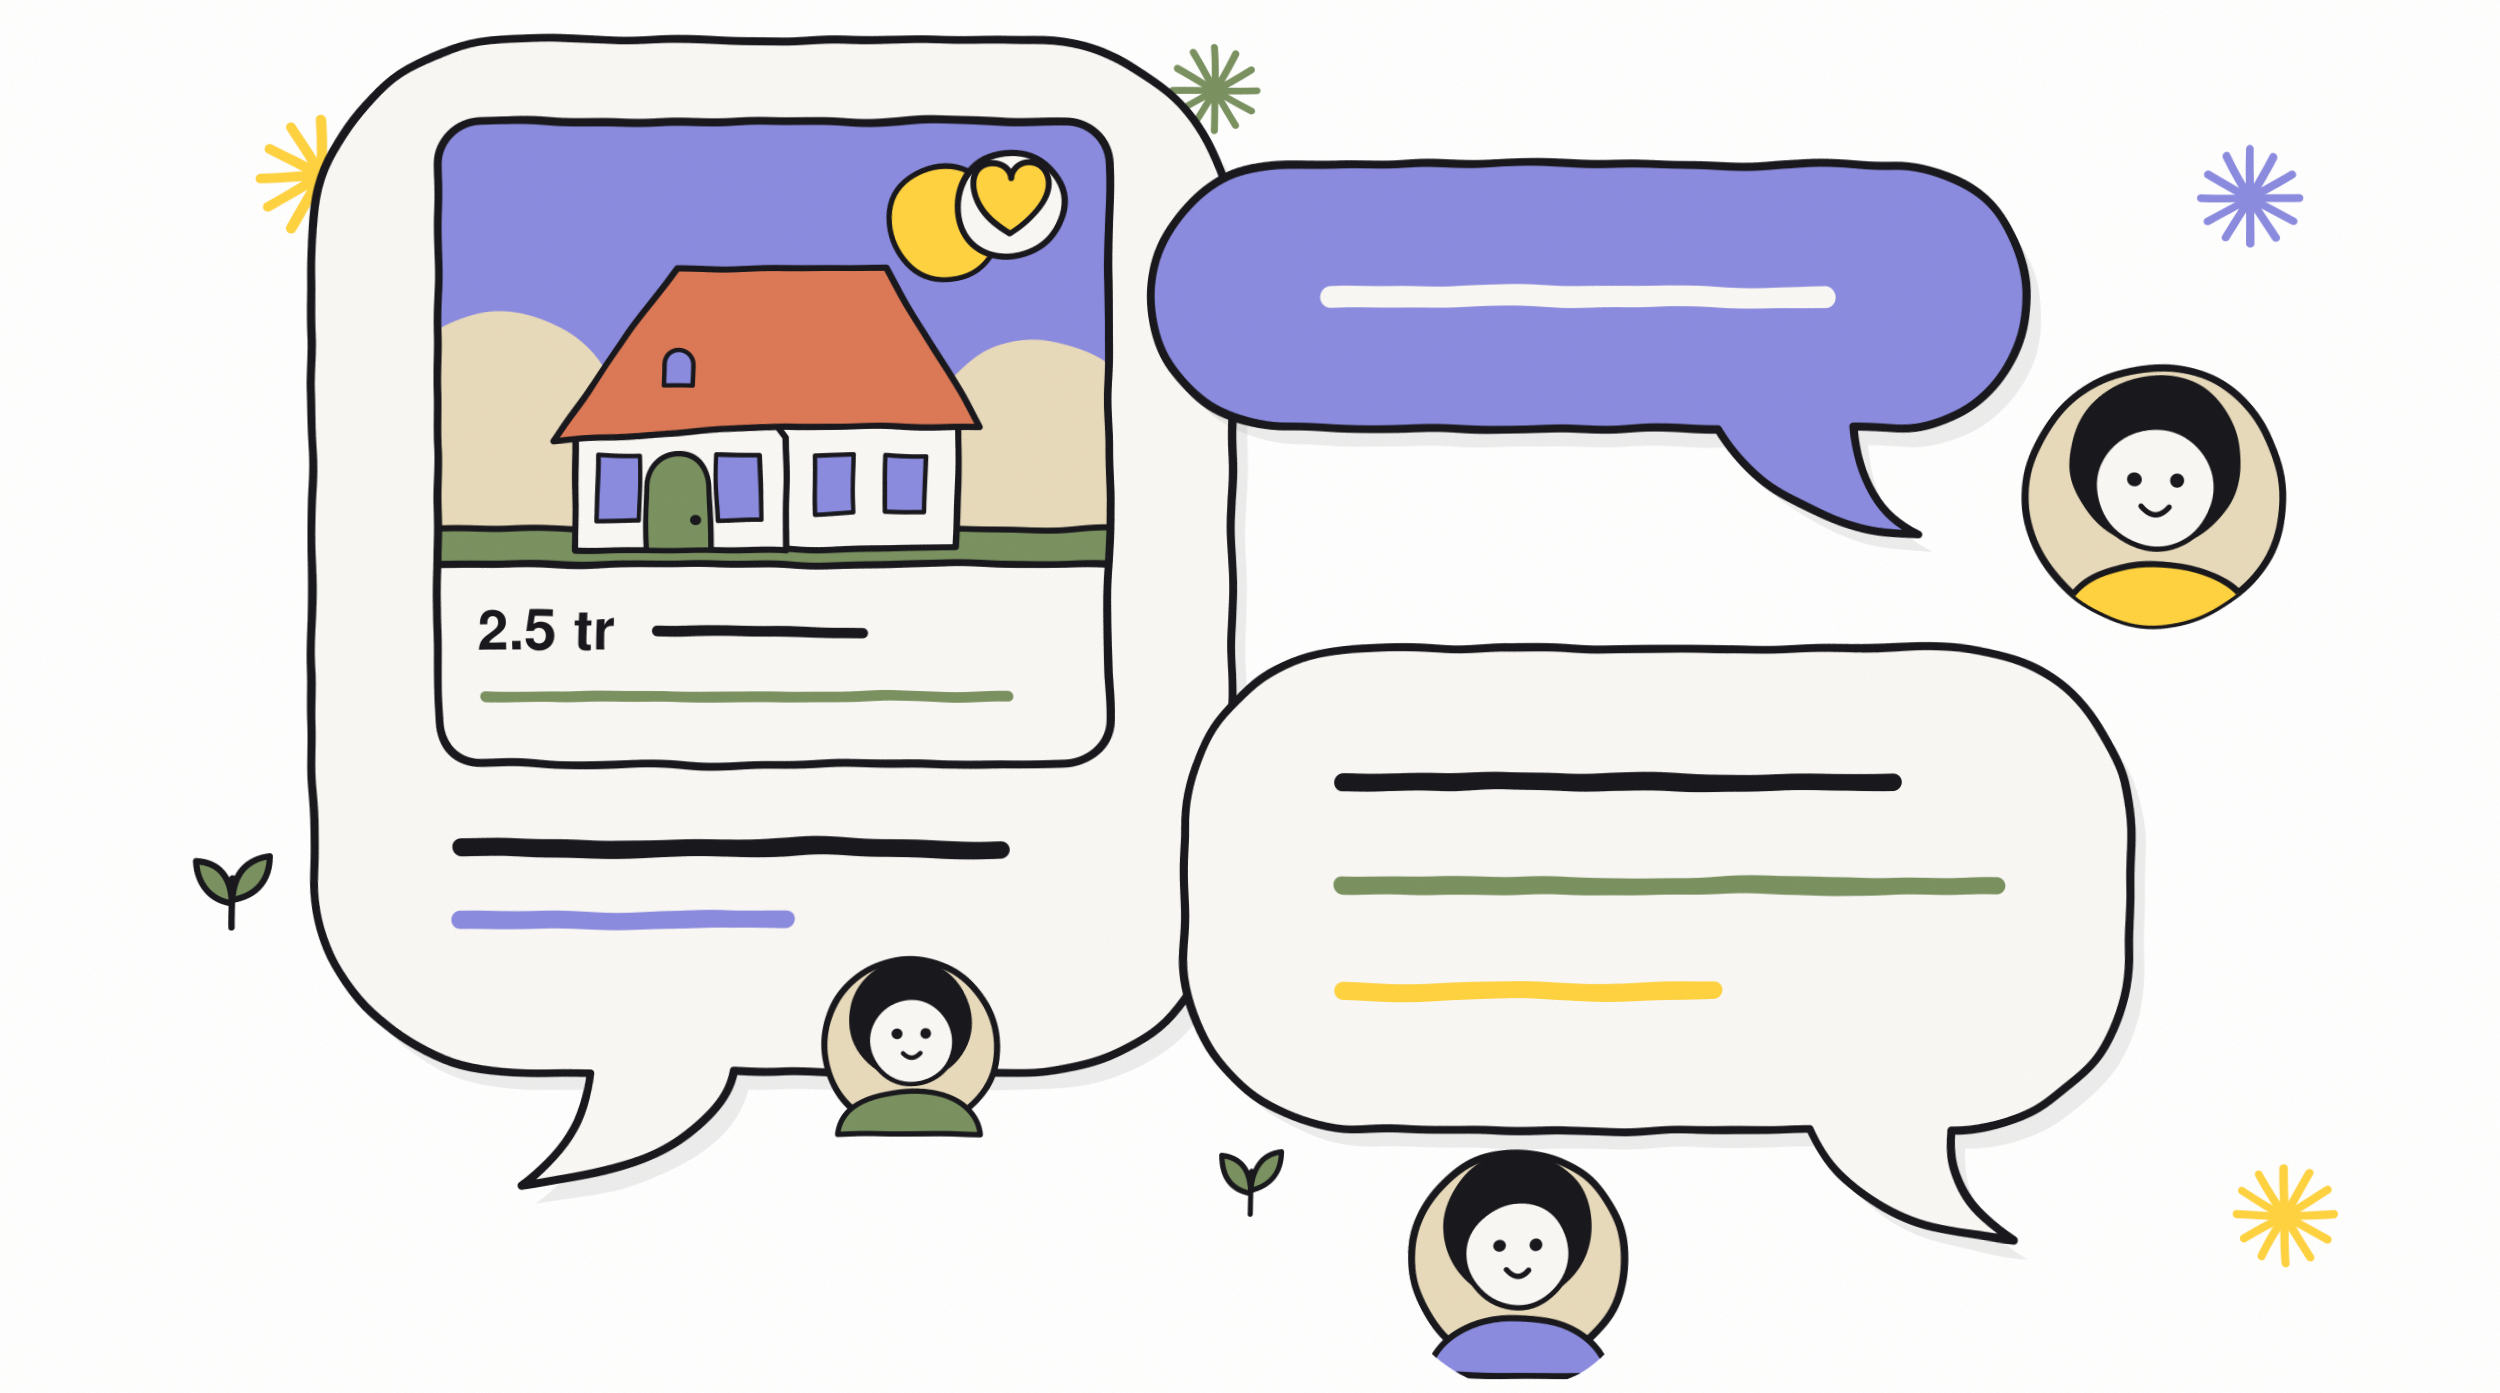
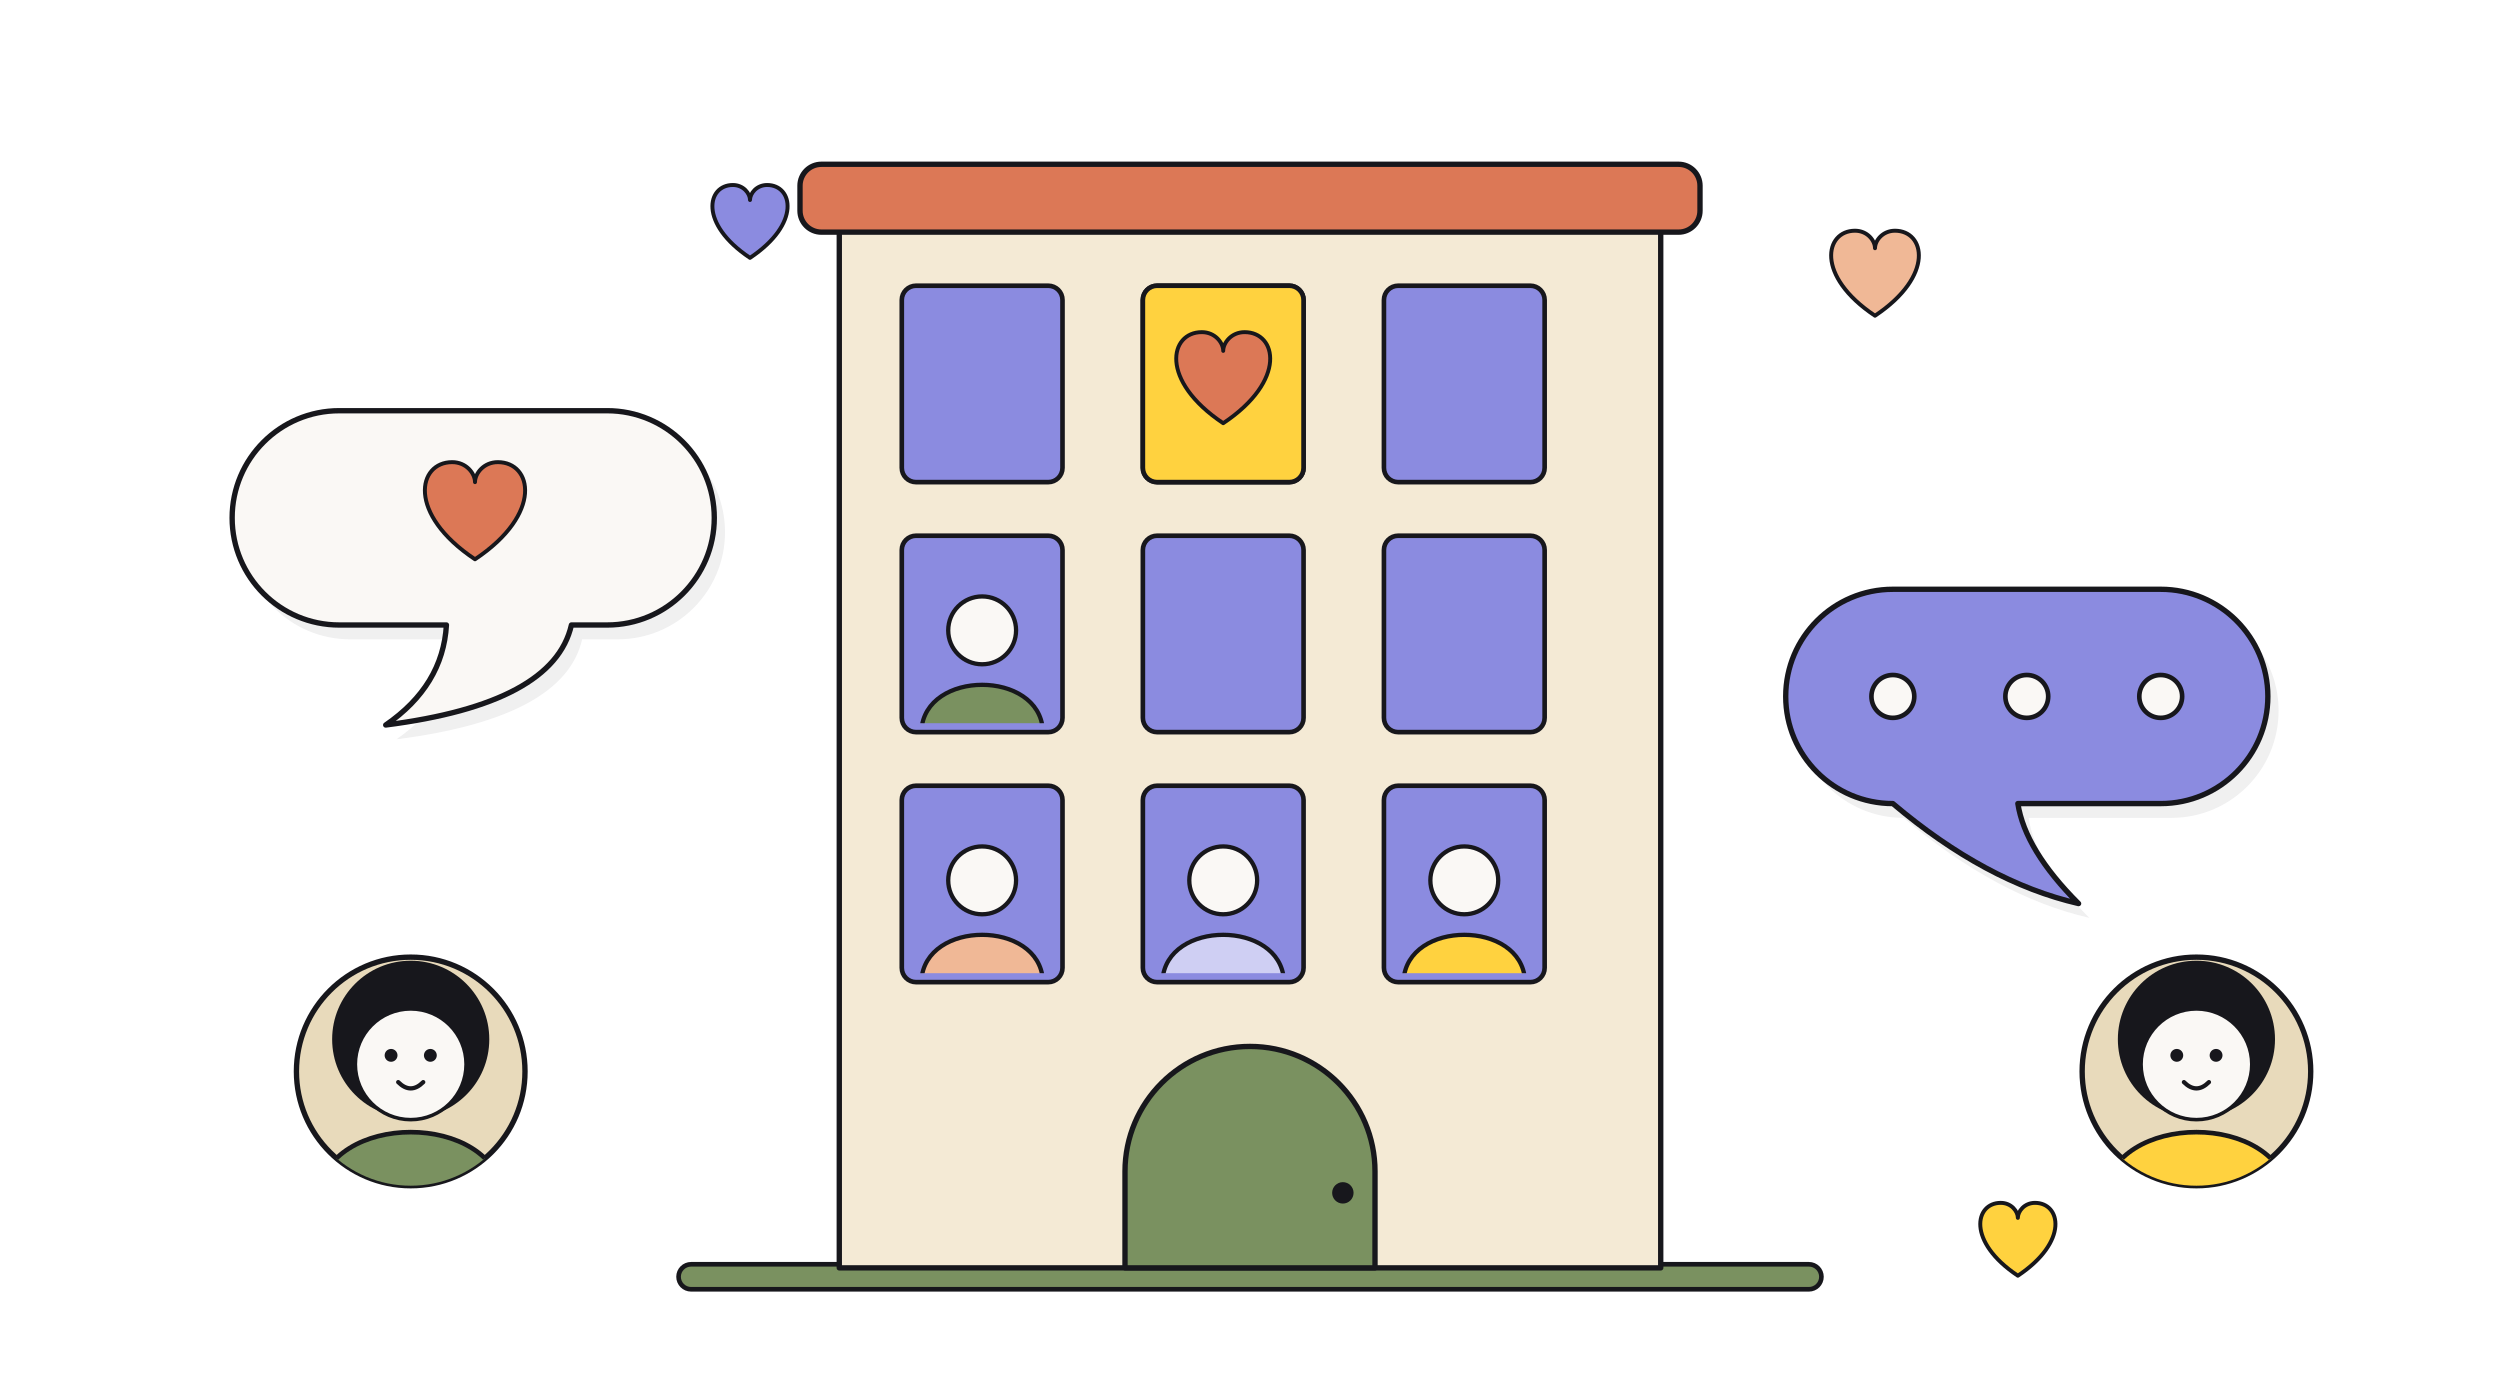
- <svg xmlns="http://www.w3.org/2000/svg" viewBox="0 0 1400 780" width="1400" height="780" role="img" aria-label="Hand-drawn colorful chat bubbles with a house listing card and three avatars">
+ <svg xmlns="http://www.w3.org/2000/svg" viewBox="0 0 1400 780" width="1400" height="780" role="img" aria-label="An apartment block whose windows hold people and chats">
  <defs>
-     <filter id="igRough" x="-5%" y="-5%" width="110%" height="110%">
-       <feTurbulence type="fractalNoise" baseFrequency="0.016" numOctaves="2" seed="6" result="n" />
-       <feDisplacementMap in="SourceGraphic" in2="n" scale="5" xChannelSelector="R" yChannelSelector="G" />
-     </filter>
-     <filter id="igGrain" x="0" y="0" width="100%" height="100%">
-       <feTurbulence type="fractalNoise" baseFrequency="0.9" numOctaves="2" seed="8" />
-       <feColorMatrix type="matrix" values="0 0 0 0 0.25  0 0 0 0 0.18  0 0 0 0 0.1  0 0 0 0.25 0" />
-     </filter>
-     <clipPath id="igCardClip">
-       <rect x="245" y="68" width="376" height="360" rx="24" />
-     </clipPath>
-     <clipPath id="igSceneClip">
-       <rect x="245" y="68" width="376" height="248" />
-     </clipPath>
-     <clipPath id="igAvatarClip">
-       <circle r="72" />
-     </clipPath>
-     <path id="igHeart" d="M0 6 C-12 -2 -10 -11 -4 -11 C-1.5 -11 0 -9 0 -7.5 C0 -9 1.5 -11 4 -11 C10 -11 12 -2 0 6Z" />
-     <g id="igBurst" stroke-width="5" stroke-linecap="round" fill="none">
-       <path d="M-30,0 H30" />
-       <path d="M-30,0 H30" transform="rotate(30)" />
-       <path d="M-30,0 H30" transform="rotate(60)" />
-       <path d="M-30,0 H30" transform="rotate(90)" />
-       <path d="M-30,0 H30" transform="rotate(120)" />
-       <path d="M-30,0 H30" transform="rotate(150)" />
-     </g>
-     <g id="igSprout" fill="#7A9160" stroke="#17171C" stroke-width="3.5" stroke-linecap="round" stroke-linejoin="round">
-       <path d="M0,0 V-28 M0,-14 q-20,-4 -20,-24 q19,2 20,24 M0,-16 q20,-4 20,-24 q-19,2 -20,24" />
-     </g>
+     <path id="h" d="M0 6 C-12 -2 -10 -11 -4 -11 C-1.5 -11 0 -9 0 -7.5 C0 -9 1.5 -11 4 -11 C10 -11 12 -2 0 6Z" />
  </defs>
-   <g filter="url(#igRough)" stroke-linecap="round" stroke-linejoin="round">
-     <use href="#igBurst" stroke="#FFD23F" transform="translate(180, 100) scale(1.1)" />
-     <use href="#igBurst" stroke="#8B8BE0" transform="translate(1260, 110) scale(0.9)" />
-     <use href="#igBurst" stroke="#7A9160" transform="translate(680, 50) scale(0.8)" />
-     <use href="#igBurst" stroke="#FFD23F" transform="translate(1280, 680) scale(0.9)" />
-     <path d="M287,22 H578 A112,112 0 0 1 690,134 V488 A112,112 0 0 1 578,600 H410 Q398,650 292,664 Q328,640 330,600 H287 A112,112 0 0 1 175,488 V134 A112,112 0 0 1 287,22 Z" fill="#17171C" opacity="0.08" transform="translate(8,10)" />
-     <path d="M287,22 H578 A112,112 0 0 1 690,134 V488 A112,112 0 0 1 578,600 H410 Q398,650 292,664 Q328,640 330,600 H287 A112,112 0 0 1 175,488 V134 A112,112 0 0 1 287,22 Z" fill="#FAF8F5" stroke="#17171C" stroke-width="4.5" />
-     <rect x="245" y="68" width="376" height="360" rx="24" fill="#FAF8F5" />
-     <g clip-path="url(#igCardClip)">
-       <g clip-path="url(#igSceneClip)">
-         <rect x="245" y="68" width="376" height="248" fill="#8B8BE0" />
-         <circle cx="530" cy="125" r="32" fill="#FFD23F" stroke="#17171C" stroke-width="3" />
-         <circle cx="280" cy="245" r="70" fill="#E8DABB" />
-         <circle cx="580" cy="255" r="65" fill="#E8DABB" />
-         <rect x="245" y="296" width="376" height="22" fill="#7A9160" />
-         <path d="M245,296 H621" stroke="#17171C" stroke-width="3.5" />
-         <rect x="430" y="235" width="106" height="72" fill="#FAF8F5" stroke="#17171C" stroke-width="3.5" />
-         <polygon points="322,245 380,165 440,245 440,308 322,308" fill="#FAF8F5" stroke="#17171C" stroke-width="3.5" />
-         <polygon points="310,247 378,150 496,150 548,239 440,239" fill="#DC7856" stroke="#17171C" stroke-width="3.5" />
-         <rect x="334" y="255" width="24" height="36" fill="#8B8BE0" stroke="#17171C" stroke-width="2.5" />
-         <rect x="402" y="255" width="24" height="36" fill="#8B8BE0" stroke="#17171C" stroke-width="2.5" />
-         <path d="M372,216 v-12 a8,8 0 0 1 16,0 v12 Z" fill="#8B8BE0" stroke="#17171C" stroke-width="2.5" />
-         <rect x="456" y="255" width="22" height="32" fill="#8B8BE0" stroke="#17171C" stroke-width="2.5" />
-         <rect x="496" y="255" width="22" height="32" fill="#8B8BE0" stroke="#17171C" stroke-width="2.5" />
-         <path d="M362,308 v-36 a18,18 0 0 1 36,0 v36 Z" fill="#7A9160" stroke="#17171C" stroke-width="3" />
-         <circle cx="390" cy="290" r="3" fill="#17171C" />
-       </g>
-       <path d="M245,316 H621" stroke="#17171C" stroke-width="4" />
-     </g>
-     <rect x="245" y="68" width="376" height="360" rx="24" fill="none" stroke="#17171C" stroke-width="4.5" />
-     <circle cx="566" cy="115" r="30" fill="#FAF8F5" stroke="#17171C" stroke-width="3.5" />
-     <use href="#igHeart" transform="translate(566,117) scale(2.4)" fill="#FFD23F" stroke="#17171C" stroke-width="1.4" />
-     <text x="268" y="364" font-family="Helvetica, Arial, sans-serif" font-size="32" font-weight="700" fill="#17171C" stroke="none">2.5 tr</text>
-     <path d="M368,354 H484" stroke="#17171C" stroke-width="6" fill="none" />
-     <path d="M272,390 H564" stroke="#7A9160" stroke-width="6" fill="none" />
-     <path d="M258,475 H560" stroke="#17171C" stroke-width="10" fill="none" />
-     <path d="M258,515 H440" stroke="#8B8BE0" stroke-width="10" fill="none" />
-     <path d="M719,92 H1061 A74,74 0 0 1 1135,166 A74,74 0 0 1 1061,240 H1038 Q1040,282 1074,299 Q996,296 962,240 H719 A74,74 0 0 1 645,166 A74,74 0 0 1 719,92 Z" fill="#17171C" opacity="0.08" transform="translate(8,10)" />
-     <path d="M719,92 H1061 A74,74 0 0 1 1135,166 A74,74 0 0 1 1061,240 H1038 Q1040,282 1074,299 Q996,296 962,240 H719 A74,74 0 0 1 645,166 A74,74 0 0 1 719,92 Z" fill="#8B8BE0" stroke="#17171C" stroke-width="4.5" />
-     <path d="M745,166 H1022" stroke="#FAF8F5" stroke-width="12" fill="none" />
-     <path d="M763,363 H1093 A100,100 0 0 1 1193,463 V533 A100,100 0 0 1 1093,633 H1092 Q1090,674 1128,694 Q1040,690 1014,633 H763 A100,100 0 0 1 663,533 V463 A100,100 0 0 1 763,363 Z" fill="#17171C" opacity="0.08" transform="translate(8,10)" />
-     <path d="M763,363 H1093 A100,100 0 0 1 1193,463 V533 A100,100 0 0 1 1093,633 H1092 Q1090,674 1128,694 Q1040,690 1014,633 H763 A100,100 0 0 1 663,533 V463 A100,100 0 0 1 763,363 Z" fill="#FAF8F5" stroke="#17171C" stroke-width="4.5" />
-     <path d="M752,438 H1060" stroke="#17171C" stroke-width="10" fill="none" />
-     <path d="M752,496 H1118" stroke="#7A9160" stroke-width="10" fill="none" />
-     <path d="M752,555 H960" stroke="#FFD23F" stroke-width="10" fill="none" />
-     <g transform="translate(1207,278)">
-       <circle r="72" fill="#E8DABB" stroke="#17171C" stroke-width="4" />
-       <g clip-path="url(#igAvatarClip)">
-         <circle cx="0" cy="-20" r="48" fill="#17171C" />
-         <circle cx="0" cy="-5" r="34" fill="#FAF8F5" stroke="#17171C" stroke-width="3" />
-         <circle cx="-12" cy="-10" r="4" fill="#17171C" />
-         <circle cx="12" cy="-10" r="4" fill="#17171C" />
-         <path d="M-8,5 Q0,14 8,5" stroke="#17171C" stroke-width="3" fill="none" />
-         <path d="M-55,75 C-50,25 50,25 55,75 Z" fill="#FFD23F" stroke="#17171C" stroke-width="3.5" />
+   <g stroke-linecap="round" stroke-linejoin="round">
+     <rect x="380" y="708" width="640" height="14" rx="7" fill="#7A9160" stroke="#17171C" stroke-width="2.6" />
+     <rect x="470" y="124" width="460" height="586" fill="#F4EAD5" stroke="#17171C" stroke-width="3" />
+     <rect x="448" y="92" width="504" height="38" rx="12" fill="#DC7856" stroke="#17171C" stroke-width="3" />
+     <rect x="505" y="160" width="90" height="110" rx="8" fill="#8B8BE0" stroke="#17171C" stroke-width="2.6" />
+     <rect x="640" y="160" width="90" height="110" rx="8" fill="#8B8BE0" stroke="#17171C" stroke-width="2.6" />
+     <rect x="640" y="160" width="90" height="110" rx="8" fill="#FFD23F" stroke="#17171C" stroke-width="2.6" />
+     <use href="#h" transform="translate(685,219) scale(3.0)" fill="#DC7856" stroke="#17171C" stroke-width="0.73" />
+     <rect x="775" y="160" width="90" height="110" rx="8" fill="#8B8BE0" stroke="#17171C" stroke-width="2.6" />
+     <rect x="505" y="300" width="90" height="110" rx="8" fill="#8B8BE0" stroke="#17171C" stroke-width="2.6" />
+     <g transform="translate(550,359)">
+       <clipPath id="wp1">
+         <rect x="-38" y="-46" width="76" height="92" />
+       </clipPath>
+       <g clip-path="url(#wp1)">
+         <circle cx="0" cy="-6" r="19" fill="#FAF8F5" stroke="#17171C" stroke-width="2.4" />
+         <path d="M-34,50 C-32,16 32,16 34,50 Z" fill="#7A9160" stroke="#17171C" stroke-width="2.4" />
      </g>
    </g>
-     <g transform="translate(850,705)">
-       <circle r="60" fill="#E8DABB" stroke="#17171C" stroke-width="4" />
-       <g clip-path="url(#igAvatarClip)">
-         <circle cx="0" cy="-18" r="42" fill="#17171C" />
-         <circle cx="0" cy="-3" r="30" fill="#FAF8F5" stroke="#17171C" stroke-width="3" />
-         <circle cx="-10" cy="-8" r="3.5" fill="#17171C" />
-         <circle cx="10" cy="-8" r="3.5" fill="#17171C" />
-         <path d="M-6,6 Q0,13 6,6" stroke="#17171C" stroke-width="3" fill="none" />
-         <path d="M-50,65 C-45,22 45,22 50,65 Z" fill="#8B8BE0" stroke="#17171C" stroke-width="3.5" />
+     <rect x="640" y="300" width="90" height="110" rx="8" fill="#8B8BE0" stroke="#17171C" stroke-width="2.6" />
+     <rect x="775" y="300" width="90" height="110" rx="8" fill="#8B8BE0" stroke="#17171C" stroke-width="2.6" />
+     <rect x="505" y="440" width="90" height="110" rx="8" fill="#8B8BE0" stroke="#17171C" stroke-width="2.6" />
+     <g transform="translate(550,499)">
+       <clipPath id="wp2">
+         <rect x="-38" y="-46" width="76" height="92" />
+       </clipPath>
+       <g clip-path="url(#wp2)">
+         <circle cx="0" cy="-6" r="19" fill="#FAF8F5" stroke="#17171C" stroke-width="2.4" />
+         <path d="M-34,50 C-32,16 32,16 34,50 Z" fill="#F0B896" stroke="#17171C" stroke-width="2.4" />
      </g>
    </g>
-     <g transform="translate(510,585)">
-       <circle r="48" fill="#E8DABB" stroke="#17171C" stroke-width="3.5" />
-       <g clip-path="url(#igAvatarClip)">
-         <circle cx="0" cy="-14" r="34" fill="#17171C" />
-         <circle cx="0" cy="-2" r="24" fill="#FAF8F5" stroke="#17171C" stroke-width="2.5" />
-         <circle cx="-8" cy="-6" r="3" fill="#17171C" />
-         <circle cx="8" cy="-6" r="3" fill="#17171C" />
-         <path d="M-5,5 Q0,10 5,5" stroke="#17171C" stroke-width="2.5" fill="none" />
-         <path d="M-40,50 C-36,18 36,18 40,50 Z" fill="#7A9160" stroke="#17171C" stroke-width="3" />
+     <rect x="640" y="440" width="90" height="110" rx="8" fill="#8B8BE0" stroke="#17171C" stroke-width="2.6" />
+     <g transform="translate(685,499)">
+       <clipPath id="wp3">
+         <rect x="-38" y="-46" width="76" height="92" />
+       </clipPath>
+       <g clip-path="url(#wp3)">
+         <circle cx="0" cy="-6" r="19" fill="#FAF8F5" stroke="#17171C" stroke-width="2.4" />
+         <path d="M-34,50 C-32,16 32,16 34,50 Z" fill="#CFCFF3" stroke="#17171C" stroke-width="2.4" />
      </g>
    </g>
-     <use href="#igSprout" transform="translate(130, 520)" />
-     <use href="#igSprout" transform="translate(700, 680) scale(0.85)" />
+     <rect x="775" y="440" width="90" height="110" rx="8" fill="#8B8BE0" stroke="#17171C" stroke-width="2.6" />
+     <g transform="translate(820,499)">
+       <clipPath id="wp4">
+         <rect x="-38" y="-46" width="76" height="92" />
+       </clipPath>
+       <g clip-path="url(#wp4)">
+         <circle cx="0" cy="-6" r="19" fill="#FAF8F5" stroke="#17171C" stroke-width="2.4" />
+         <path d="M-34,50 C-32,16 32,16 34,50 Z" fill="#FFD23F" stroke="#17171C" stroke-width="2.4" />
+       </g>
+     </g>
+     <path d="M630,710 V656 a70,70 0 0 1 140,0 V710 Z" fill="#7A9160" stroke="#17171C" stroke-width="3" />
+     <circle cx="752" cy="668" r="6" fill="#17171C" />
+     <path d="M190,230 H340 A60,60 0 0 1 400,290 V290 A60,60 0 0 1 340,350 H320 Q310,394 216,406 Q248,384 250,350 H190 A60,60 0 0 1 130,290 V290 A60,60 0 0 1 190,230 Z" fill="#17171C" opacity="0.07" transform="translate(6,8)" />
+     <path d="M190,230 H340 A60,60 0 0 1 400,290 V290 A60,60 0 0 1 340,350 H320 Q310,394 216,406 Q248,384 250,350 H190 A60,60 0 0 1 130,290 V290 A60,60 0 0 1 190,230 Z" fill="#FAF8F5" stroke="#17171C" stroke-width="3" />
+     <use href="#h" transform="translate(266,294) scale(3.2)" fill="#DC7856" stroke="#17171C" stroke-width="0.69" />
+     <path d="M1060,330 H1210 A60,60 0 0 1 1270,390 V390 A60,60 0 0 1 1210,450 H1130 Q1134,476 1164,506 Q1112,494 1060,450 H1060 A60,60 0 0 1 1000,390 V390 A60,60 0 0 1 1060,330 Z" fill="#17171C" opacity="0.07" transform="translate(6,8)" />
+     <path d="M1060,330 H1210 A60,60 0 0 1 1270,390 V390 A60,60 0 0 1 1210,450 H1130 Q1134,476 1164,506 Q1112,494 1060,450 H1060 A60,60 0 0 1 1000,390 V390 A60,60 0 0 1 1060,330 Z" fill="#8B8BE0" stroke="#17171C" stroke-width="3" />
+     <circle cx="1060" cy="390" r="12" fill="#FAF8F5" stroke="#17171C" stroke-width="2.6" />
+     <circle cx="1135" cy="390" r="12" fill="#FAF8F5" stroke="#17171C" stroke-width="2.6" />
+     <circle cx="1210" cy="390" r="12" fill="#FAF8F5" stroke="#17171C" stroke-width="2.6" />
+     <g transform="translate(230,600) scale(1.0)">
+       <g transform="translate(0,0)">
+         <clipPath id="av21">
+           <circle r="64" />
+         </clipPath>
+         <circle r="64" fill="#E8DABB" stroke="#17171C" stroke-width="3" />
+         <g clip-path="url(#av21)">
+           <circle cx="0" cy="-18" r="44" fill="#17171C" />
+           <circle cx="0" cy="-4" r="31" fill="#FAF8F5" stroke="#17171C" stroke-width="2" />
+           <circle cx="-11" cy="-9" r="3.6" fill="#17171C" />
+           <circle cx="11" cy="-9" r="3.6" fill="#17171C" />
+           <path d="M-7,6 Q0,13 7,6" stroke="#17171C" stroke-width="2.4" fill="none" />
+           <path d="M-52,70 C-47,22 47,22 52,70 Z" fill="#7A9160" stroke="#17171C" stroke-width="2.6" />
+         </g>
+       </g>
+     </g>
+     <g transform="translate(1230,600) scale(1.0)">
+       <g transform="translate(0,0)">
+         <clipPath id="av22">
+           <circle r="64" />
+         </clipPath>
+         <circle r="64" fill="#E8DABB" stroke="#17171C" stroke-width="3" />
+         <g clip-path="url(#av22)">
+           <circle cx="0" cy="-18" r="44" fill="#17171C" />
+           <circle cx="0" cy="-4" r="31" fill="#FAF8F5" stroke="#17171C" stroke-width="2" />
+           <circle cx="-11" cy="-9" r="3.6" fill="#17171C" />
+           <circle cx="11" cy="-9" r="3.6" fill="#17171C" />
+           <path d="M-7,6 Q0,13 7,6" stroke="#17171C" stroke-width="2.4" fill="none" />
+           <path d="M-52,70 C-47,22 47,22 52,70 Z" fill="#FFD23F" stroke="#17171C" stroke-width="2.6" />
+         </g>
+       </g>
+     </g>
+     <use href="#h" transform="translate(1050,160) scale(2.8)" fill="#F0B896" stroke="#17171C" stroke-width="0.79" />
+     <use href="#h" transform="translate(420,130) scale(2.4)" fill="#8B8BE0" stroke="#17171C" stroke-width="0.92" />
+     <use href="#h" transform="translate(1130,700) scale(2.4)" fill="#FFD23F" stroke="#17171C" stroke-width="0.92" />
  </g>
-   <rect width="1400" height="780" filter="url(#igGrain)" opacity="0.12" />
</svg>
